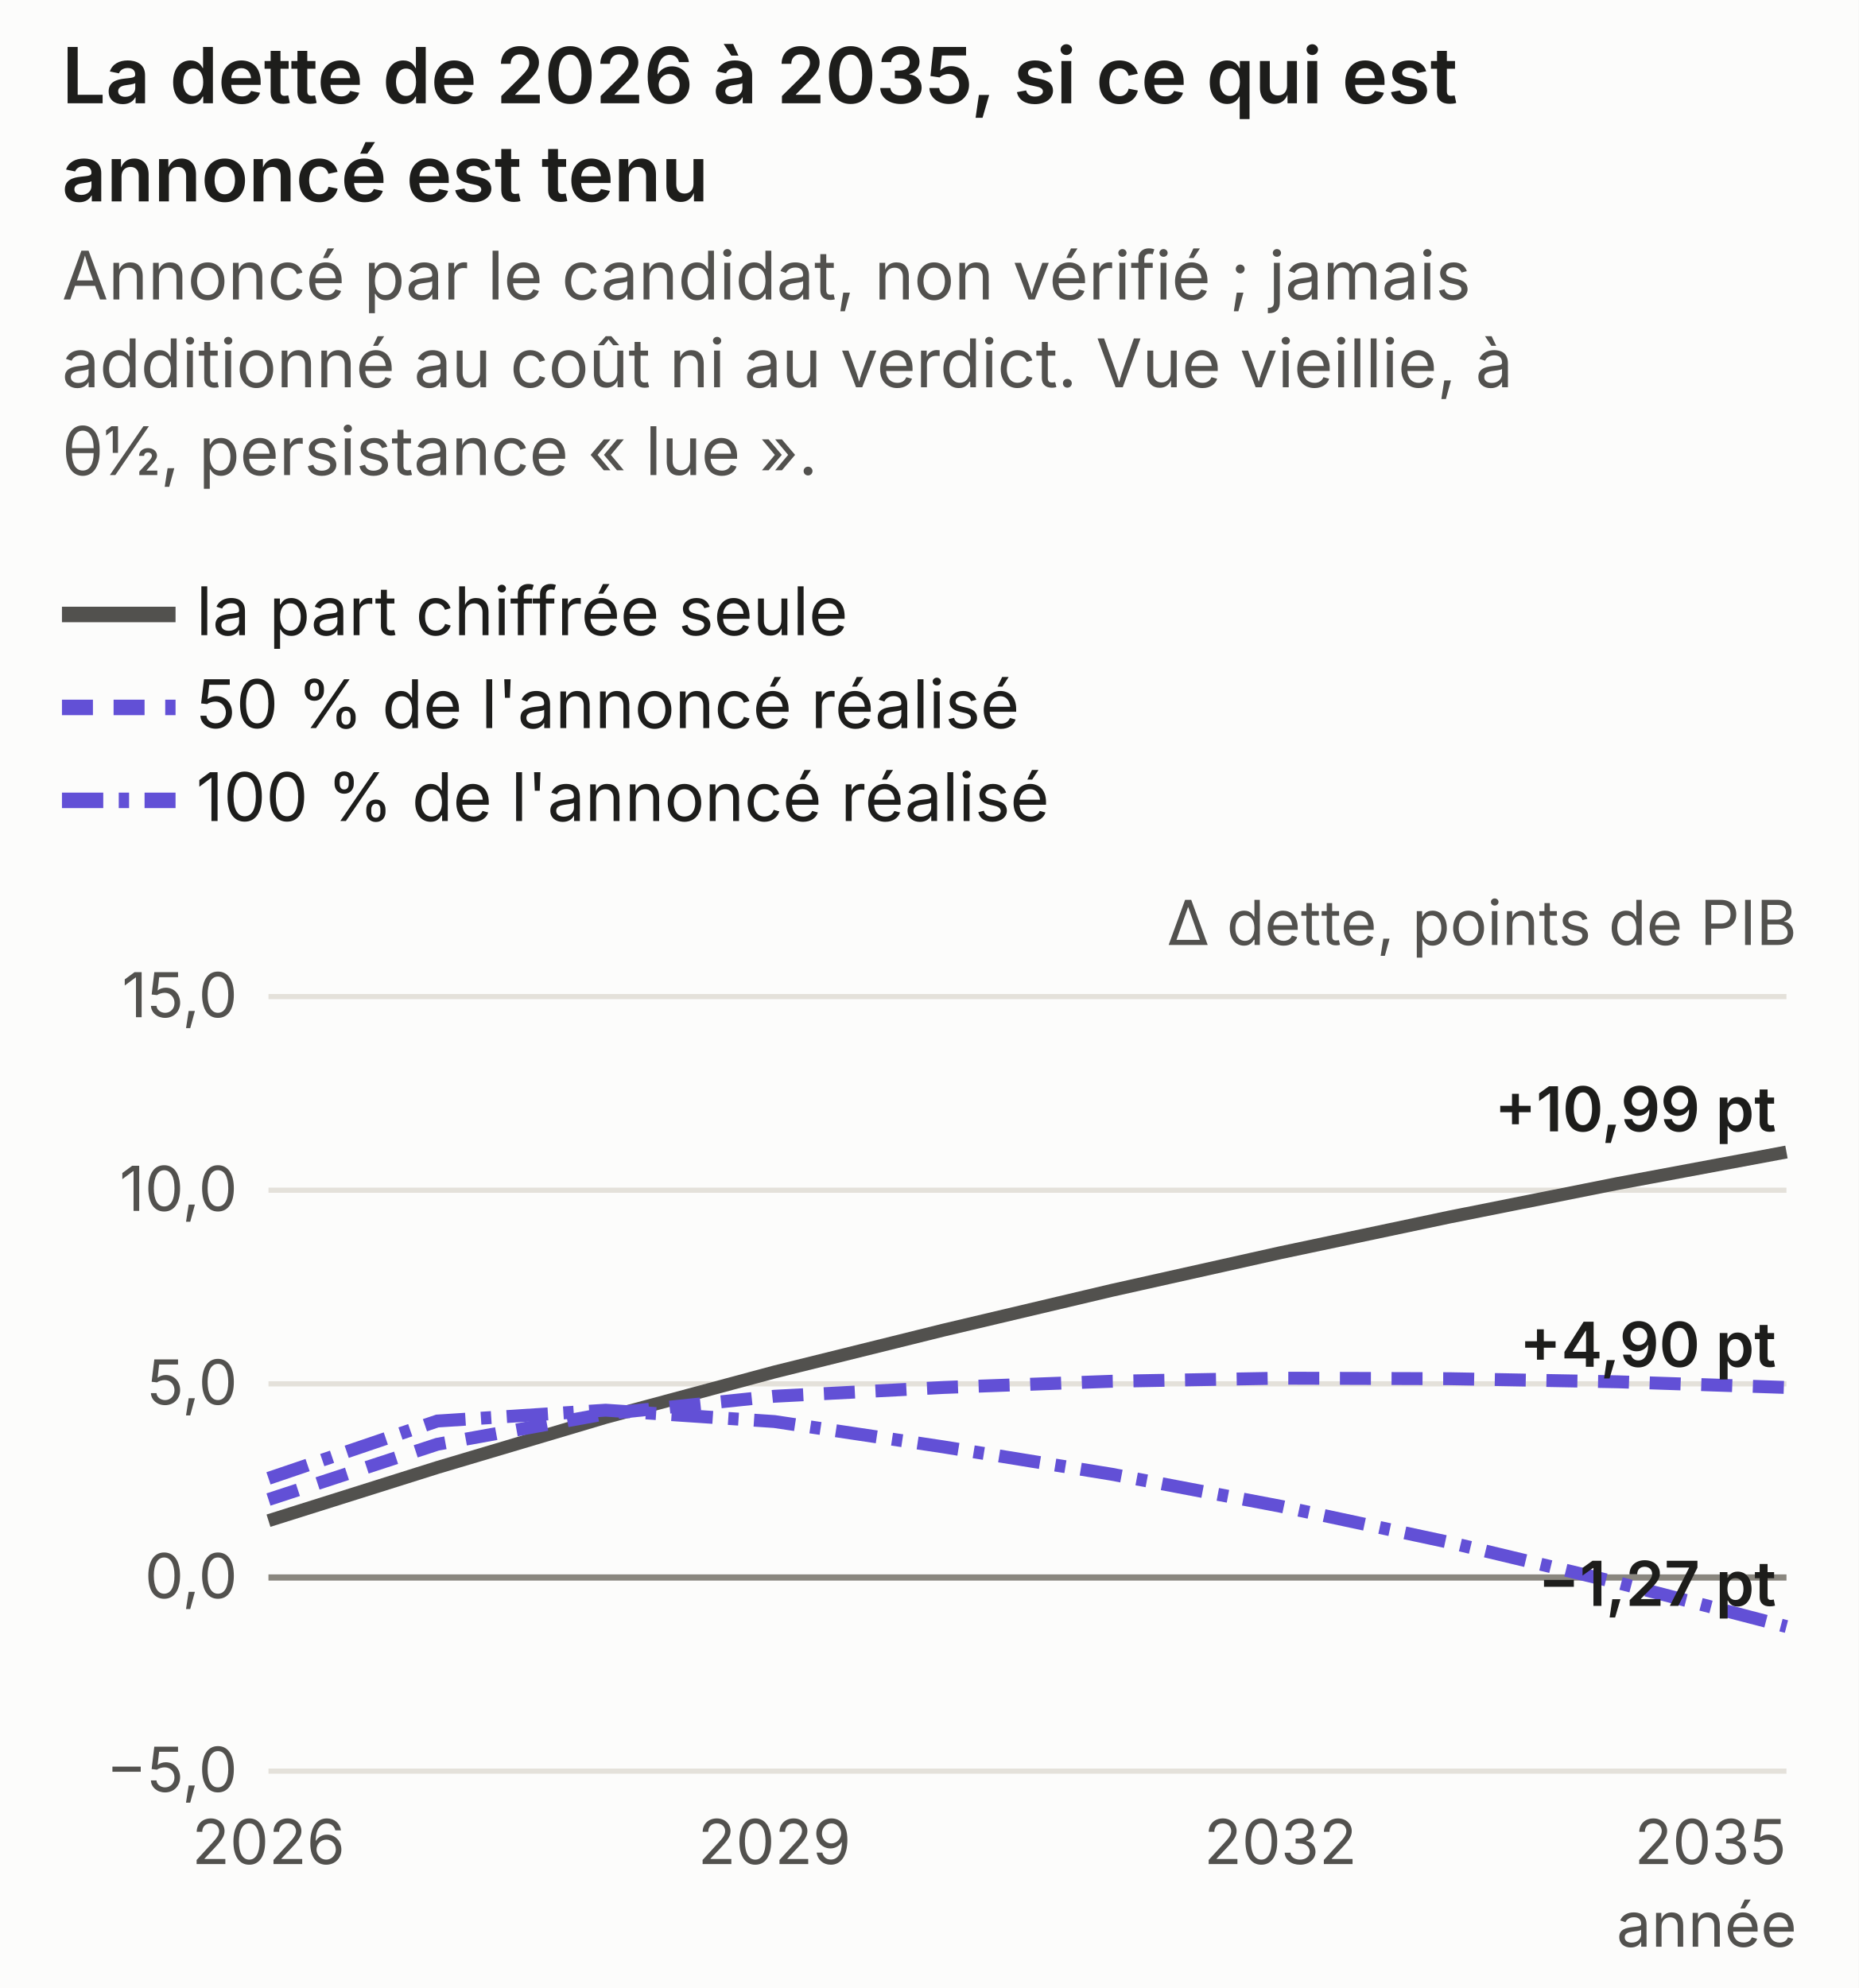
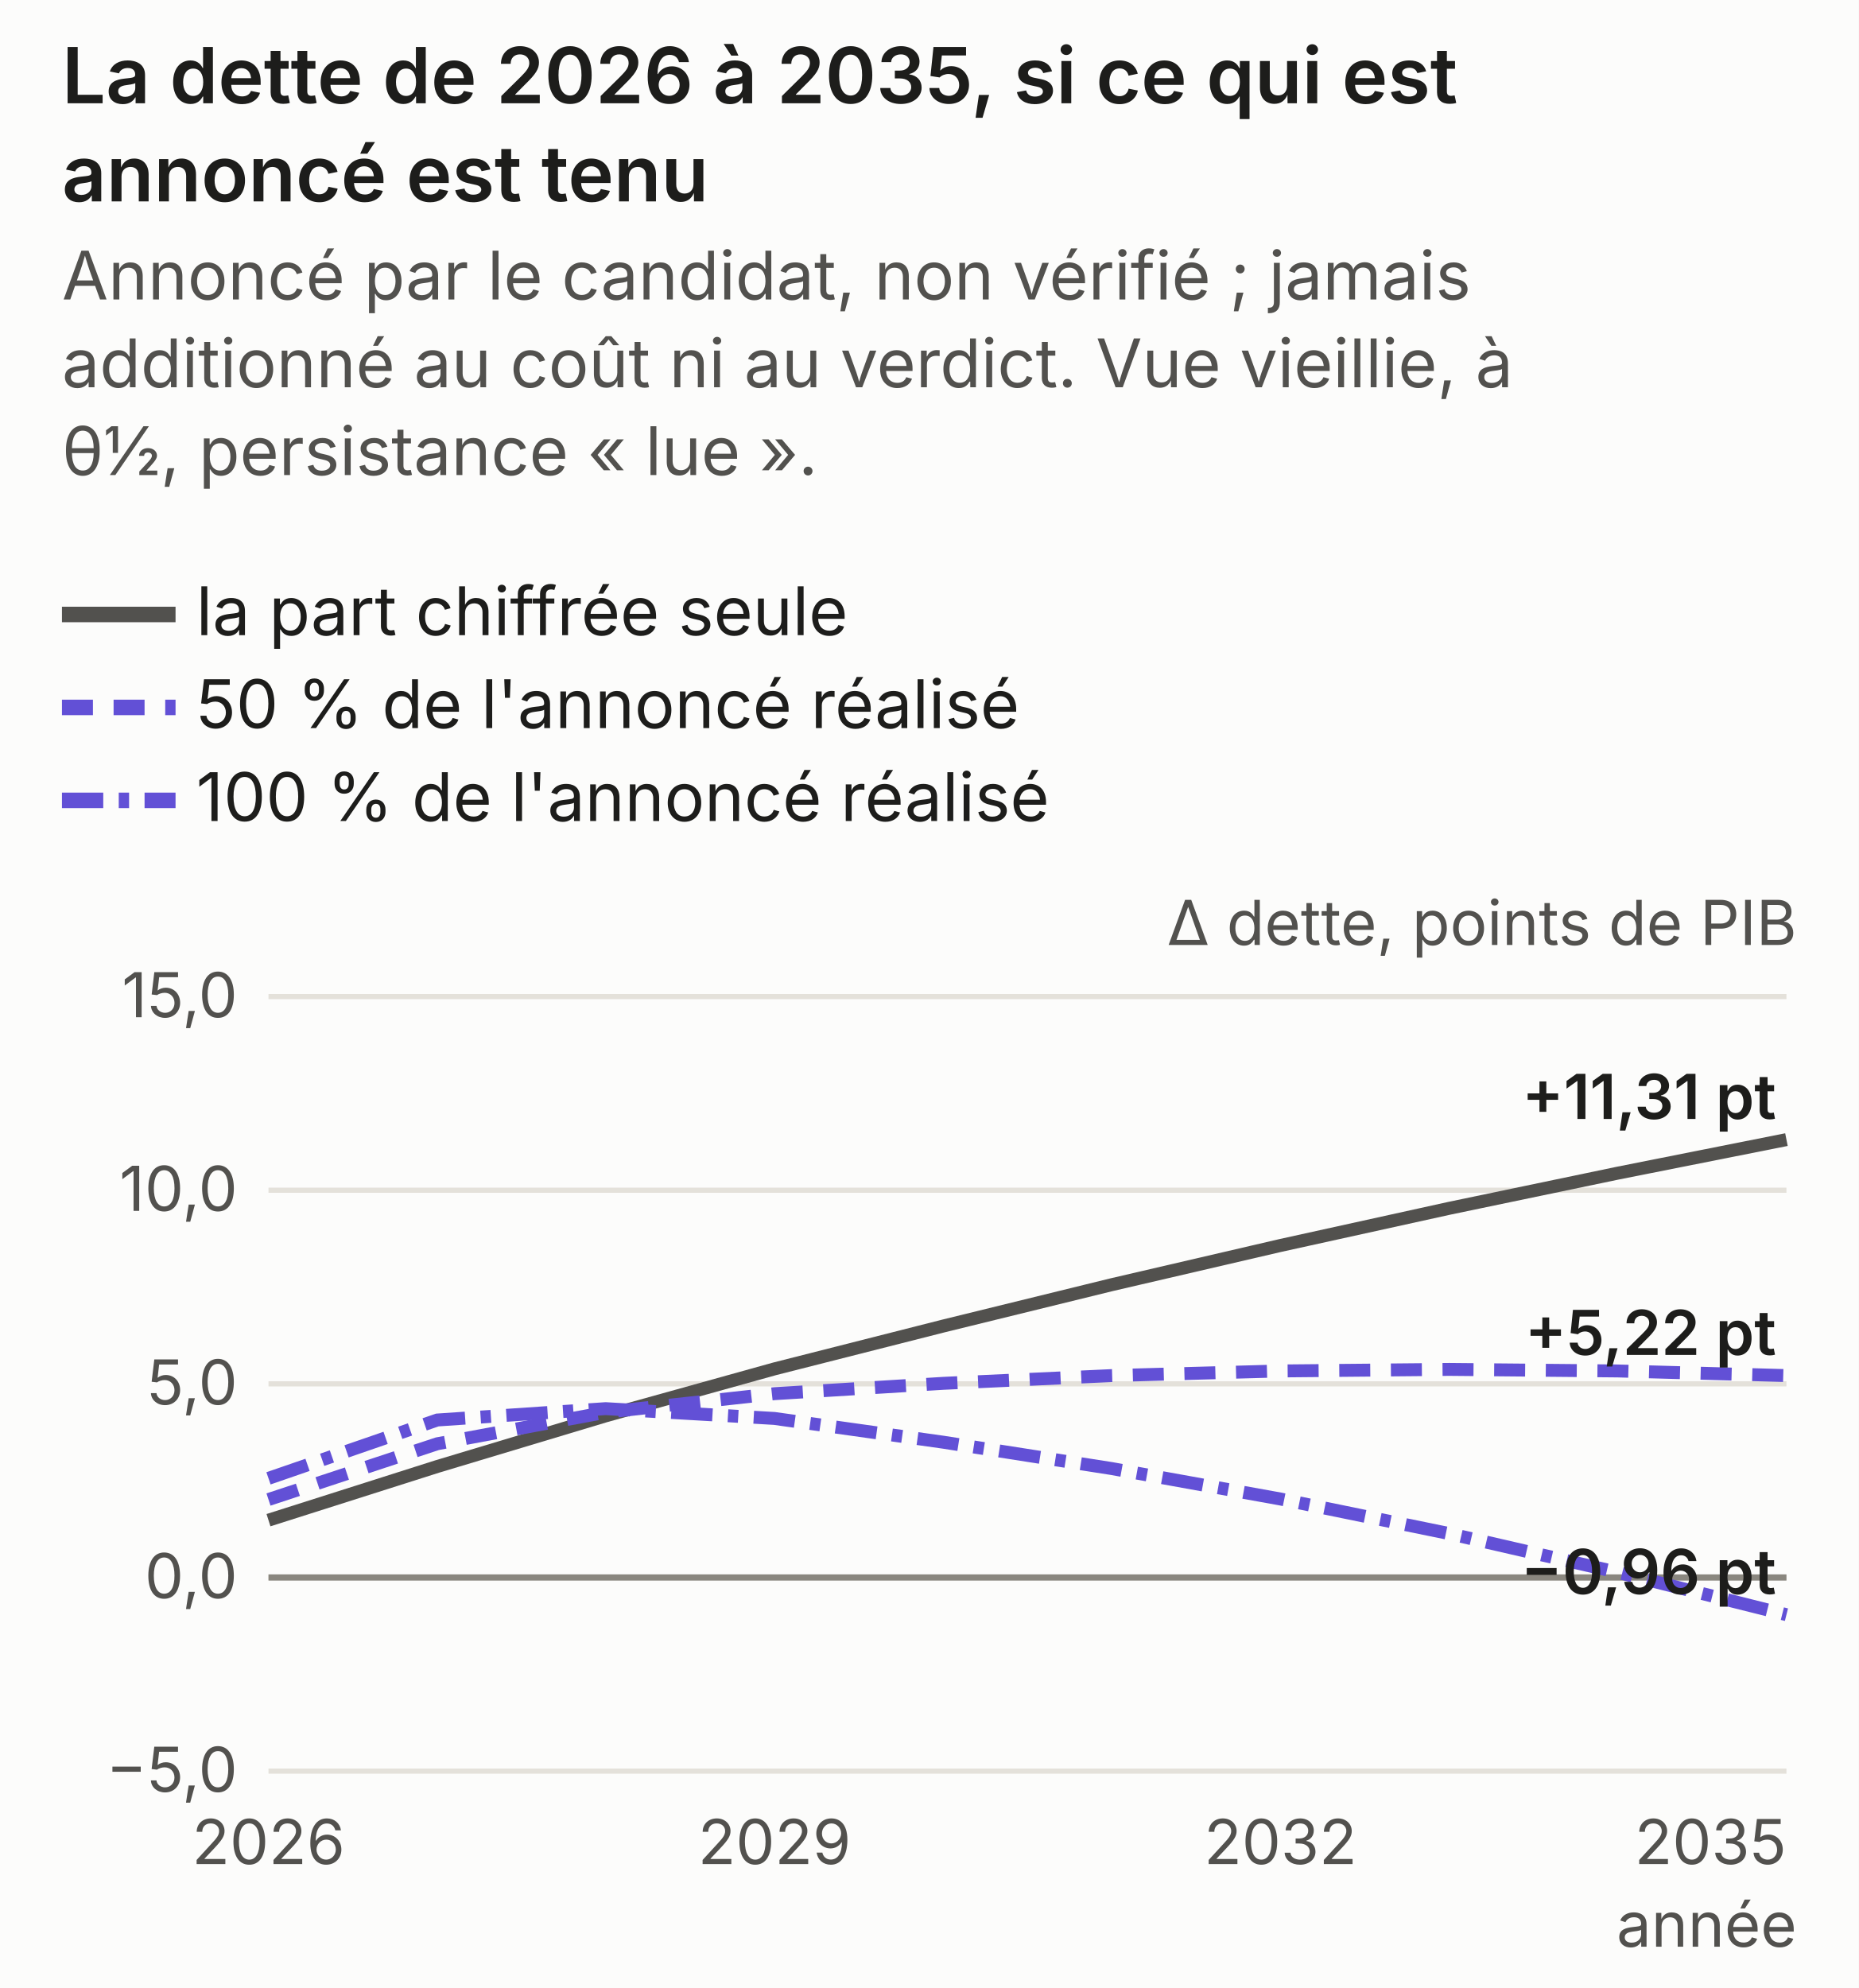
<svg xmlns="http://www.w3.org/2000/svg" viewBox="0 0 360 385" width="360" height="385" role="img" aria-labelledby="pres2027_retailleau_programme-annoncee-t pres2027_retailleau_programme-annoncee-d" font-size="13">
  <style>.g-fond{fill:#fcfcfb}.g-encre{fill:#1d1d1b}.g-doux{fill:#52514e}
.g-axe{stroke:#8a877f}.g-grille{stroke:#e4e1da}.g-zero{stroke:#52514e}
.g-s1{stroke:#2a78d6}.g-s2{stroke:#eb6834}.g-s3{stroke:#1baf7a}.g-s4{stroke:#6250d6}
.g-f1{fill:#2a78d6}.g-f2{fill:#eb6834}.g-f3{fill:#1baf7a}.g-f4{fill:#6250d6}
.g-bande{fill:#2a78d6;fill-opacity:.16}.g-plus{fill:#2a78d6}.g-moins{fill:#e34948}
.g-total{fill:#52514e}.g-lien{stroke:#8a877f}.g-sur{fill:#ffffff}
@media (prefers-color-scheme: dark){
.g-fond{fill:#1a1a19}.g-encre{fill:#ece9e2}.g-doux{fill:#c3c2b7}
.g-axe{stroke:#8f8b80}.g-grille{stroke:#33322f}.g-zero{stroke:#c3c2b7}
.g-s1{stroke:#3987e5}.g-s2{stroke:#d95926}.g-s3{stroke:#199e70}.g-s4{stroke:#9085e9}
.g-f1{fill:#3987e5}.g-f2{fill:#d95926}.g-f3{fill:#199e70}.g-f4{fill:#9085e9}
.g-bande{fill:#3987e5;fill-opacity:.24}.g-plus{fill:#3987e5}.g-moins{fill:#e66767}
.g-total{fill:#6b6862}.g-lien{stroke:#8f8b80}}
text{font-family:system-ui,-apple-system,"Segoe UI",sans-serif}</style>
  <rect class="g-fond" fill="#fcfcfb" x="0" y="0" width="360" height="385" />
  <text class="g-encre" fill="#1d1d1b" x="12" y="20" text-anchor="start" font-size="15" font-weight="600">La dette de 2026 à 2035, si ce qui est</text>
  <text class="g-encre" fill="#1d1d1b" x="12" y="39" text-anchor="start" font-size="15" font-weight="600">annoncé est tenu</text>
  <text class="g-doux" fill="#52514e" x="12" y="58" text-anchor="start">Annoncé par le candidat, non vérifié ; jamais</text>
  <text class="g-doux" fill="#52514e" x="12" y="75" text-anchor="start">additionné au coût ni au verdict. Vue vieillie, à</text>
  <text class="g-doux" fill="#52514e" x="12" y="92" text-anchor="start">θ½, persistance « lue ».</text>
  <line class="g-zero" stroke="#52514e" stroke-width="3" x1="12" y1="119" x2="34" y2="119" />
  <text class="g-encre" fill="#1d1d1b" x="38" y="123" text-anchor="start">la part chiffrée seule</text>
  <line class="g-s4" stroke="#6250d6" stroke-width="3" stroke-dasharray="6 4" x1="12" y1="137" x2="34" y2="137" />
  <text class="g-encre" fill="#1d1d1b" x="38" y="141" text-anchor="start">50 % de l'annoncé réalisé</text>
  <line class="g-s4" stroke="#6250d6" stroke-width="3" stroke-dasharray="8 3 2 3" x1="12" y1="155" x2="34" y2="155" />
  <text class="g-encre" fill="#1d1d1b" x="38" y="159" text-anchor="start">100 % de l'annoncé réalisé</text>
  <text class="g-doux" fill="#52514e" x="348" y="183" text-anchor="end" font-size="12">Δ dette, points de PIB</text>
  <line class="g-grille" stroke="#e4e1da" stroke-width="1" x1="52" y1="343" x2="346" y2="343" />
  <text class="g-doux" fill="#52514e" x="46" y="347" text-anchor="end" font-size="12">−5,0</text>
  <line class="g-grille" stroke="#e4e1da" stroke-width="1" x1="52" y1="305.5" x2="346" y2="305.5" />
  <text class="g-doux" fill="#52514e" x="46" y="309.5" text-anchor="end" font-size="12">0,0</text>
  <line class="g-grille" stroke="#e4e1da" stroke-width="1" x1="52" y1="268" x2="346" y2="268" />
  <text class="g-doux" fill="#52514e" x="46" y="272" text-anchor="end" font-size="12">5,0</text>
  <line class="g-grille" stroke="#e4e1da" stroke-width="1" x1="52" y1="230.5" x2="346" y2="230.5" />
  <text class="g-doux" fill="#52514e" x="46" y="234.5" text-anchor="end" font-size="12">10,0</text>
  <line class="g-grille" stroke="#e4e1da" stroke-width="1" x1="52" y1="193" x2="346" y2="193" />
  <text class="g-doux" fill="#52514e" x="46" y="197" text-anchor="end" font-size="12">15,0</text>
  <line class="g-axe" stroke="#8a877f" stroke-width="1.2" x1="52" y1="305.5" x2="346" y2="305.5" />
-   <polyline class="g-zero" stroke="#52514e" fill="none" stroke-width="2.5" points="52,294.5 84.7,284.2 117.3,274.5 150,265.7 182.7,257.6 215.3,249.9 248,242.6 280.7,235.7 313.3,229.2 346,223.1" />
-   <polyline class="g-s4" stroke="#6250d6" fill="none" stroke-width="2.5" stroke-dasharray="6 4" points="52,290.4 84.7,279.7 117.3,273.8 150,270.4 182.7,268.7 215.3,267.5 248,266.9 280.7,267 313.3,267.6 346,268.7" />
-   <polyline class="g-s4" stroke="#6250d6" fill="none" stroke-width="2.5" stroke-dasharray="8 3 2 3" points="52,286.3 84.7,275.2 117.3,273.1 150,275.3 182.7,280.2 215.3,285.5 248,291.7 280.7,298.7 313.3,306.5 346,315" />
-   <text class="g-encre" fill="#1d1d1b" x="344" y="219.1" text-anchor="end" font-size="12" font-weight="600">+10,99 pt</text>
-   <text class="g-encre" fill="#1d1d1b" x="344" y="264.7" text-anchor="end" font-size="12" font-weight="600">+4,90 pt</text>
-   <text class="g-encre" fill="#1d1d1b" x="344" y="311" text-anchor="end" font-size="12" font-weight="600">−1,27 pt</text>
+   <polyline class="g-zero" stroke="#52514e" fill="none" stroke-width="2.5" points="52,294.4 84.7,284 117.3,274.2 150,265.1 182.7,256.8 215.3,248.8 248,241.2 280.7,234 313.3,227.2 346,220.7" />
+   <polyline class="g-s4" stroke="#6250d6" fill="none" stroke-width="2.5" stroke-dasharray="6 4" points="52,290.4 84.7,279.6 117.3,273.5 150,269.9 182.7,267.9 215.3,266.4 248,265.5 280.7,265.2 313.3,265.5 346,266.4" />
+   <polyline class="g-s4" stroke="#6250d6" fill="none" stroke-width="2.5" stroke-dasharray="8 3 2 3" points="52,286.3 84.7,275 117.3,272.8 150,274.7 182.7,279.3 215.3,284.4 248,290.3 280.7,297 313.3,304.5 346,312.7" />
+   <text class="g-encre" fill="#1d1d1b" x="344" y="216.7" text-anchor="end" font-size="12" font-weight="600">+11,31 pt</text>
+   <text class="g-encre" fill="#1d1d1b" x="344" y="262.4" text-anchor="end" font-size="12" font-weight="600">+5,22 pt</text>
+   <text class="g-encre" fill="#1d1d1b" x="344" y="308.7" text-anchor="end" font-size="12" font-weight="600">−0,96 pt</text>
  <text class="g-doux" fill="#52514e" x="52" y="361" text-anchor="middle" font-size="12">2026</text>
  <text class="g-doux" fill="#52514e" x="150" y="361" text-anchor="middle" font-size="12">2029</text>
  <text class="g-doux" fill="#52514e" x="248" y="361" text-anchor="middle" font-size="12">2032</text>
  <text class="g-doux" fill="#52514e" x="346" y="361" text-anchor="end" font-size="12">2035</text>
  <text class="g-doux" fill="#52514e" x="348" y="377" text-anchor="end" font-size="12">année</text>
</svg>
